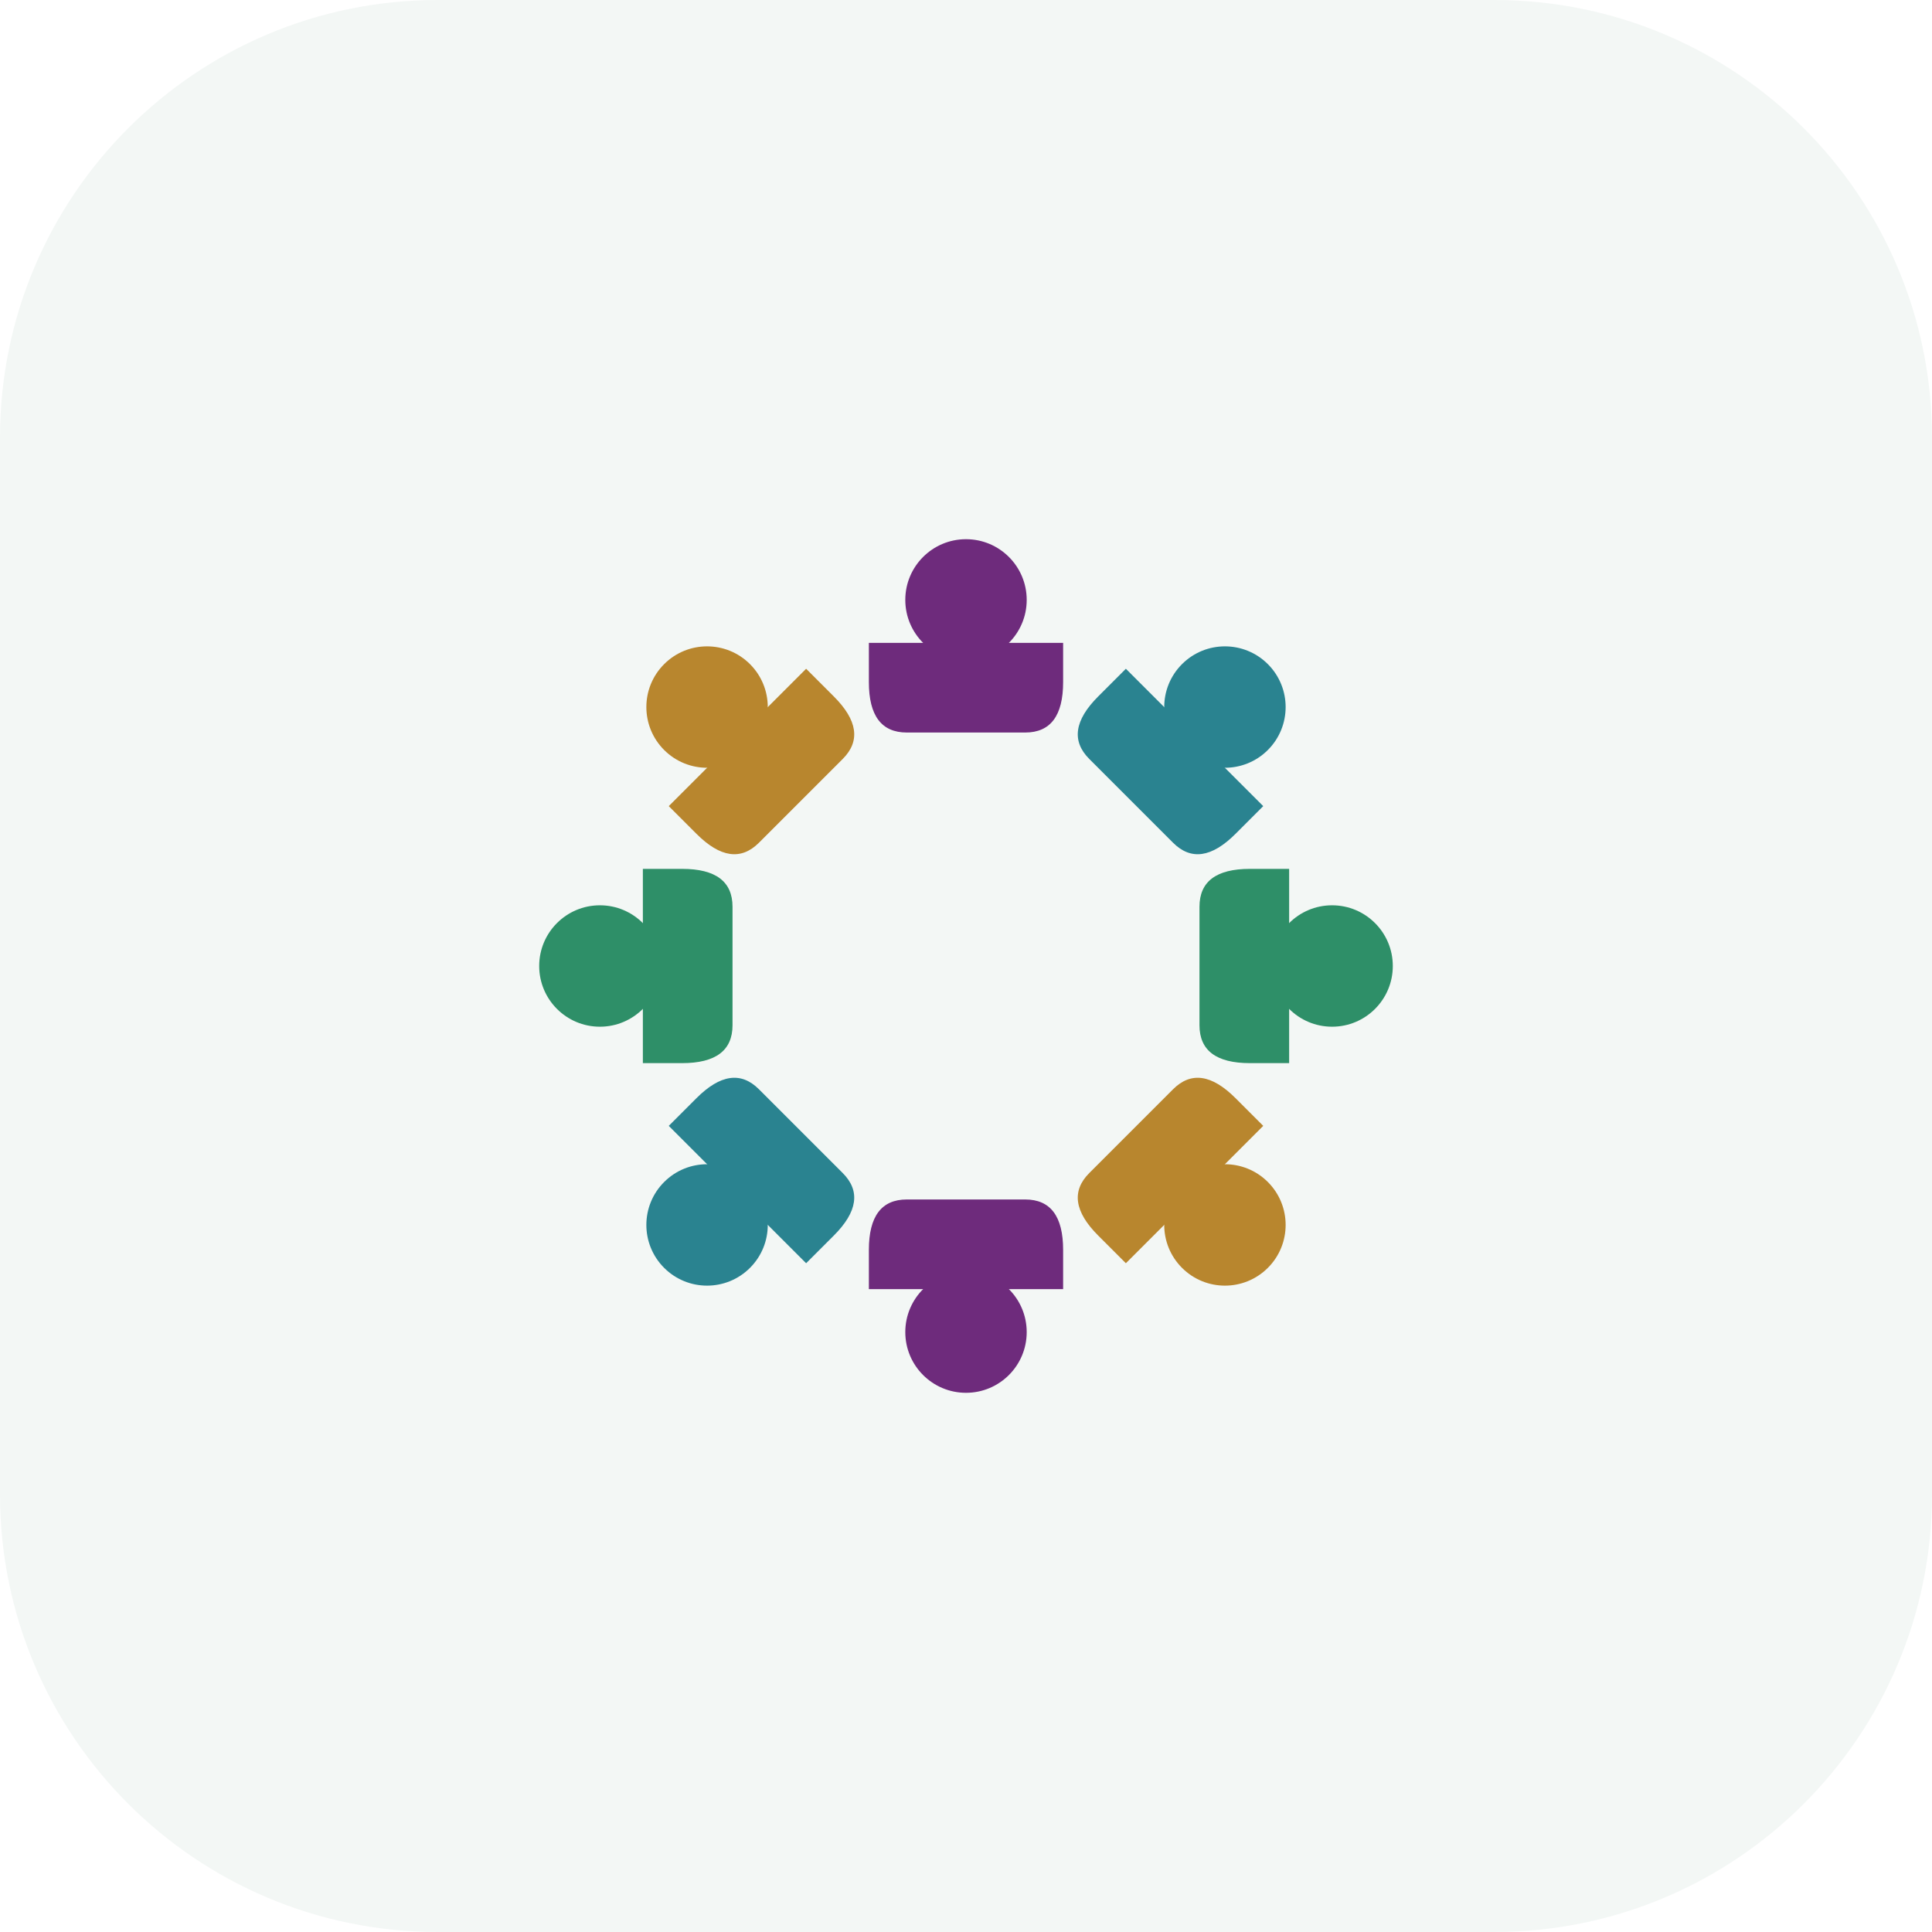
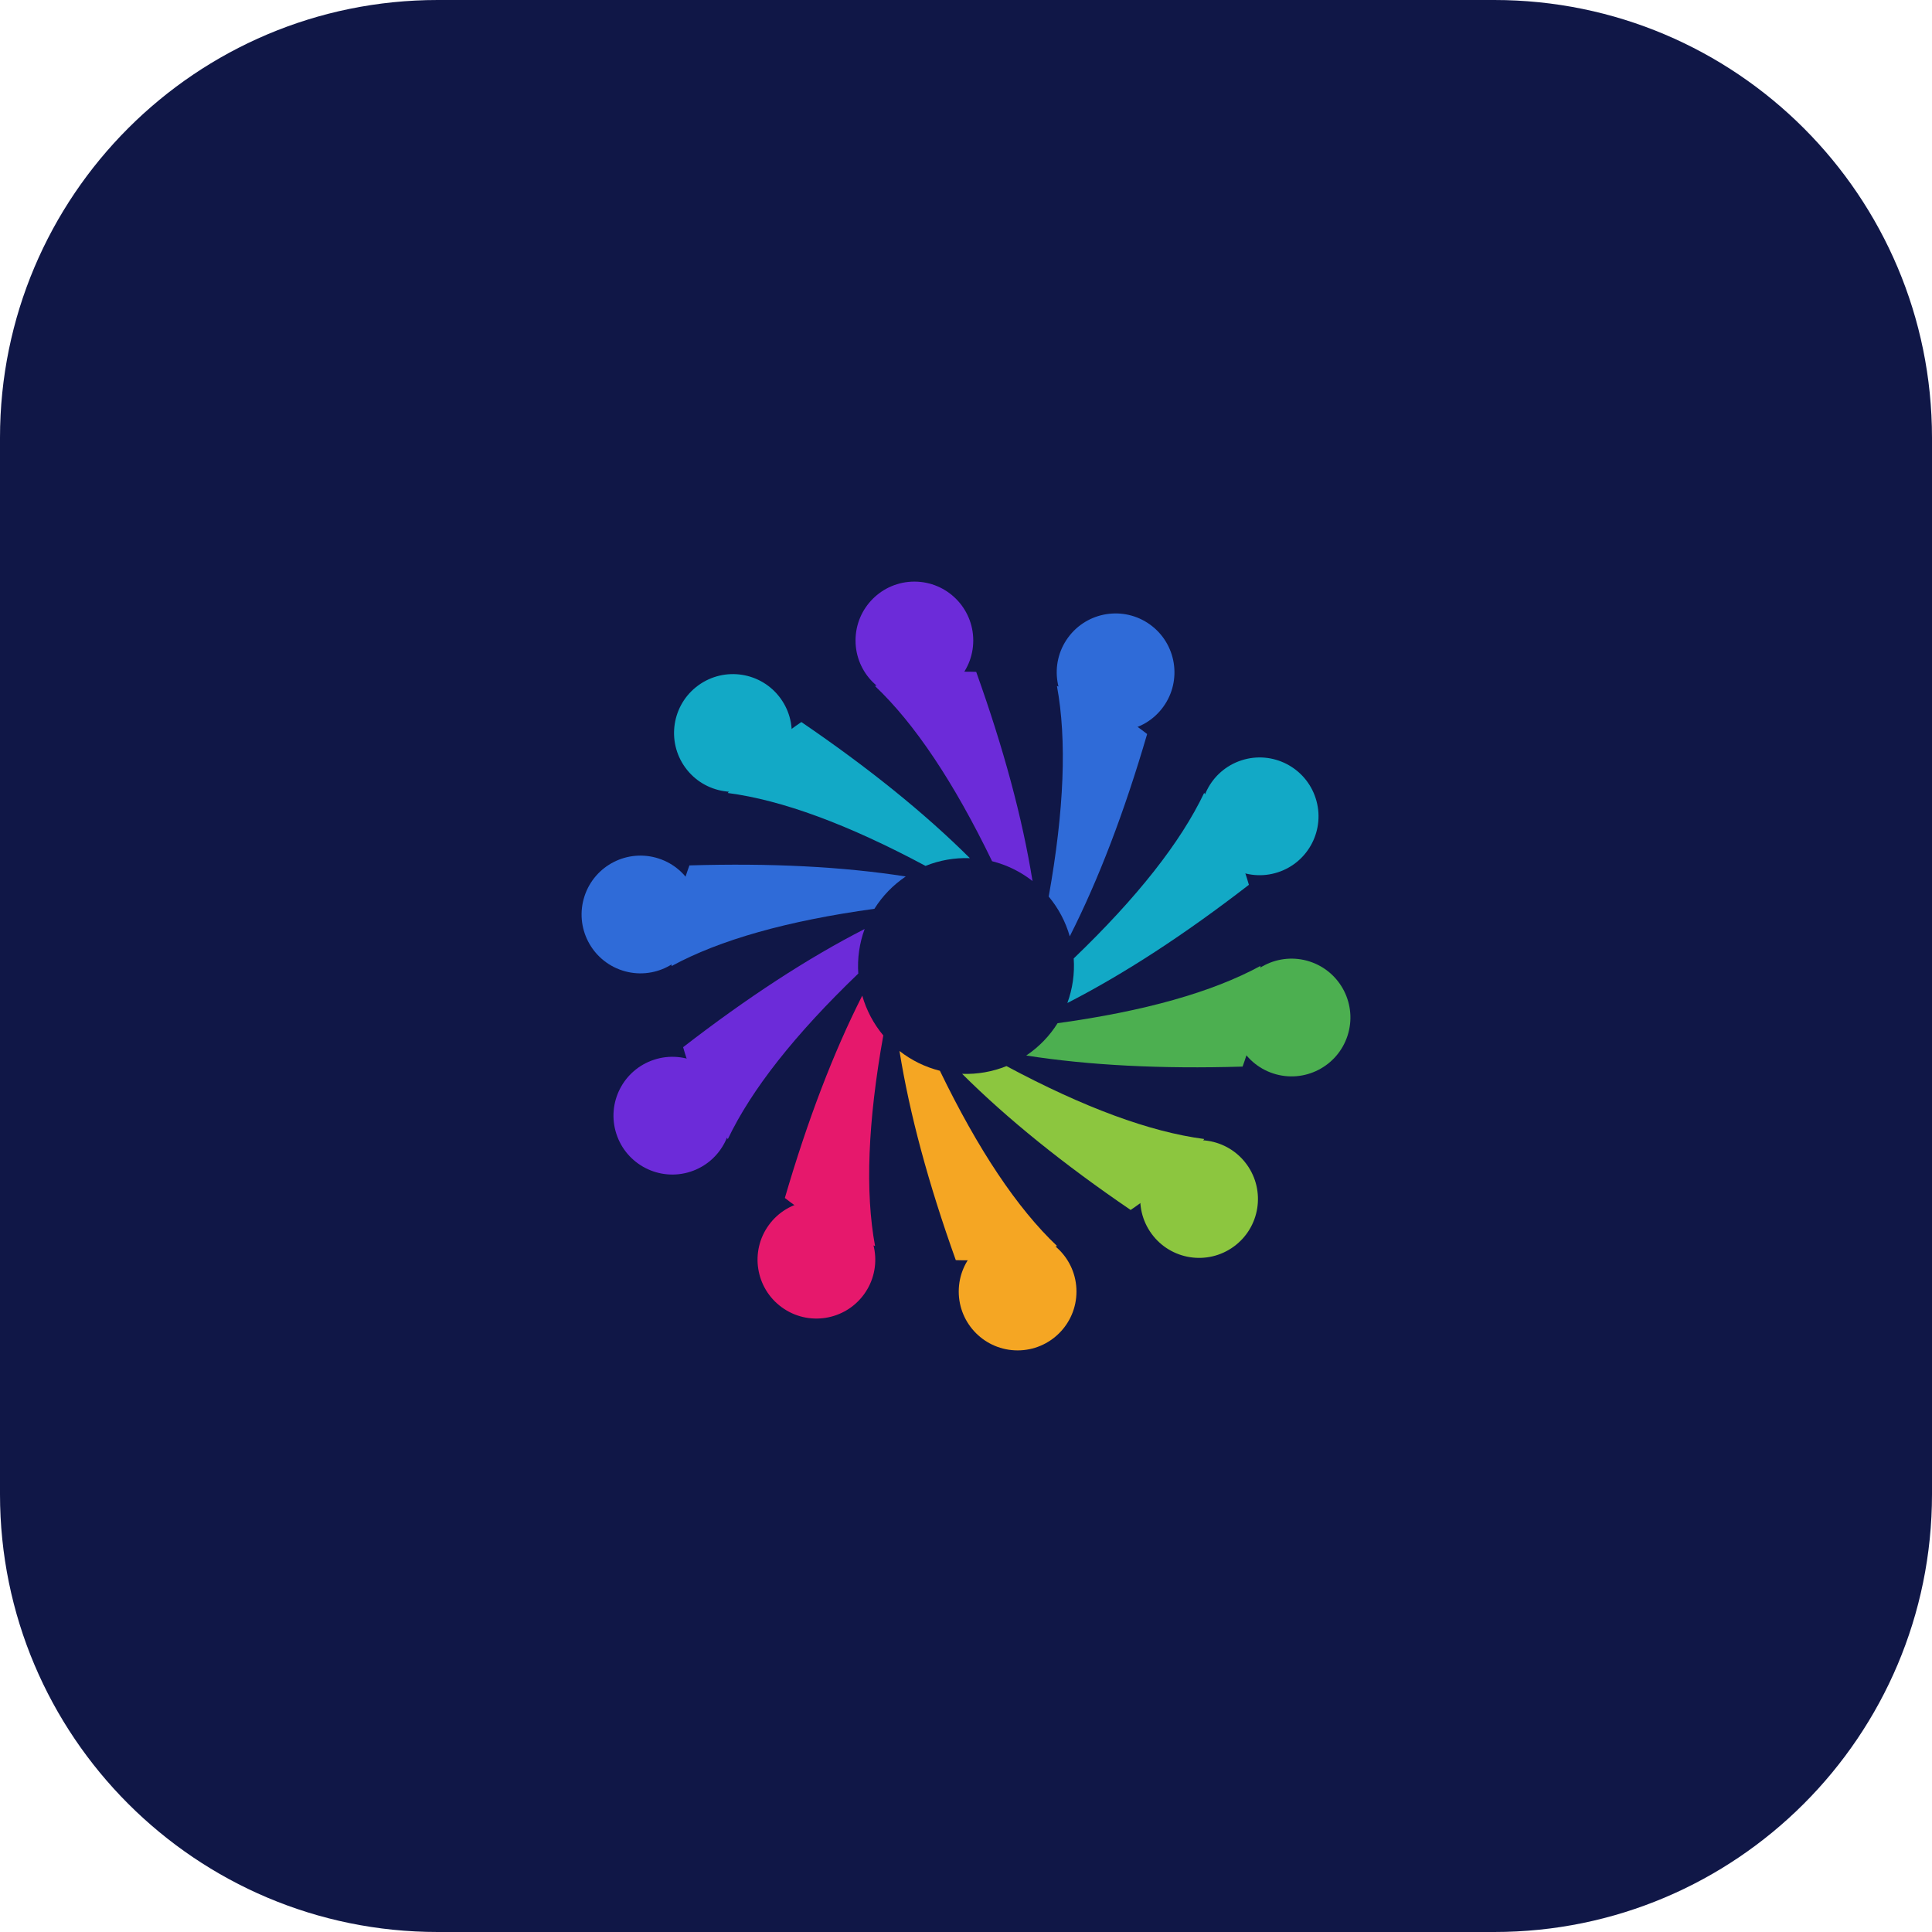
<svg xmlns="http://www.w3.org/2000/svg" width="1024" height="1024" viewBox="0 0 1024 1024" fill="none">
-   <rect width="1024" height="1024" rx="232" fill="#F3F7F5" />
-   <g transform="translate(512 512) scale(9.9) translate(-32 -32)">
-     <g transform="translate(32.00 17.00) rotate(-180.0)" fill="#6E2B7C">
-       <path class="body" d="M -3.172 -2.5 L 3.172 -2.5 Q 5.2 -2.5 5.2 0.2 L 5.2 2.3 L -5.2 2.3 L -5.2 0.2 Q -5.2 -2.5 -3.172 -2.5 Z" />
-       <circle class="head" cy="4.6" r="3.25" />
+   <rect width="1024" height="1024" rx="232" fill="#101747" />
+   <g transform="translate(512 512) scale(10.4) translate(-32 -32)">
+     <g transform="rotate(0 32 32)" fill="#6C2BD9">
+       <path d="M 27.36 17.73 A 15 15 0 0 1 32.52 17.01 Q 34.62 22.87 35.39 27.67 A 5.5 5.5 0 0 0 33.33 26.66 Q 30.40 20.61 27.36 17.73 Z" />
+       <circle cx="29.37" cy="15.41" r="3" />
    </g>
-     <g transform="translate(42.61 21.39) rotate(-135.0)" fill="#2A8390">
-       <path class="body" d="M -3.172 -2.5 L 3.172 -2.5 Q 5.2 -2.5 5.2 0.2 L 5.2 2.3 L -5.2 2.3 L -5.2 0.2 Q -5.2 -2.5 -3.172 -2.5 Z" />
-       <circle class="head" cy="4.6" r="3.25" />
+     <g transform="rotate(36 32 32)" fill="#2F6BD8">
+       <path d="M 27.36 17.73 A 15 15 0 0 1 32.52 17.01 Q 34.62 22.87 35.39 27.67 A 5.5 5.5 0 0 0 33.33 26.66 Q 30.40 20.61 27.36 17.73 Z" />
+       <circle cx="29.37" cy="15.41" r="3" />
    </g>
-     <g transform="translate(47.00 32.00) rotate(-90.0)" fill="#2E8F68">
-       <path class="body" d="M -3.172 -2.5 L 3.172 -2.5 Q 5.2 -2.5 5.2 0.2 L 5.2 2.3 L -5.2 2.3 L -5.2 0.2 Q -5.2 -2.5 -3.172 -2.5 Z" />
-       <circle class="head" cy="4.6" r="3.25" />
+     <g transform="rotate(72 32 32)" fill="#12A9C6">
+       <path d="M 27.36 17.73 A 15 15 0 0 1 32.52 17.01 Q 34.62 22.87 35.39 27.67 A 5.5 5.5 0 0 0 33.33 26.66 Q 30.40 20.61 27.36 17.73 Z" />
+       <circle cx="29.37" cy="15.41" r="3" />
    </g>
-     <g transform="translate(42.61 42.61) rotate(-45.0)" fill="#B8862E">
-       <path class="body" d="M -3.172 -2.5 L 3.172 -2.5 Q 5.2 -2.5 5.2 0.2 L 5.2 2.3 L -5.2 2.3 L -5.2 0.2 Q -5.2 -2.5 -3.172 -2.5 Z" />
-       <circle class="head" cy="4.6" r="3.25" />
+     <g transform="rotate(108 32 32)" fill="#4CAF50">
+       <path d="M 27.36 17.73 A 15 15 0 0 1 32.52 17.01 Q 34.62 22.87 35.39 27.67 A 5.5 5.5 0 0 0 33.33 26.66 Q 30.40 20.61 27.36 17.73 Z" />
+       <circle cx="29.37" cy="15.41" r="3" />
    </g>
-     <g transform="translate(32.00 47.00) rotate(0.0)" fill="#6E2B7C">
-       <path class="body" d="M -3.172 -2.5 L 3.172 -2.5 Q 5.2 -2.5 5.2 0.2 L 5.2 2.3 L -5.2 2.3 L -5.2 0.2 Q -5.2 -2.5 -3.172 -2.5 Z" />
-       <circle class="head" cy="4.6" r="3.25" />
+     <g transform="rotate(144 32 32)" fill="#8CC63F">
+       <path d="M 27.36 17.73 A 15 15 0 0 1 32.52 17.01 Q 34.62 22.87 35.39 27.67 A 5.5 5.5 0 0 0 33.33 26.66 Q 30.40 20.61 27.36 17.73 Z" />
+       <circle cx="29.37" cy="15.41" r="3" />
    </g>
-     <g transform="translate(21.39 42.61) rotate(45.0)" fill="#2A8390">
-       <path class="body" d="M -3.172 -2.5 L 3.172 -2.5 Q 5.2 -2.5 5.2 0.2 L 5.2 2.3 L -5.2 2.3 L -5.2 0.2 Q -5.2 -2.5 -3.172 -2.5 Z" />
-       <circle class="head" cy="4.6" r="3.25" />
+     <g transform="rotate(180 32 32)" fill="#F5A623">
+       <path d="M 27.36 17.73 A 15 15 0 0 1 32.52 17.01 Q 34.62 22.87 35.39 27.67 A 5.5 5.5 0 0 0 33.33 26.66 Q 30.40 20.61 27.36 17.73 Z" />
+       <circle cx="29.37" cy="15.41" r="3" />
    </g>
-     <g transform="translate(17.00 32.00) rotate(90.0)" fill="#2E8F68">
-       <path class="body" d="M -3.172 -2.5 L 3.172 -2.5 Q 5.2 -2.5 5.2 0.2 L 5.2 2.3 L -5.2 2.3 L -5.2 0.2 Q -5.2 -2.5 -3.172 -2.5 Z" />
-       <circle class="head" cy="4.6" r="3.25" />
+     <g transform="rotate(216 32 32)" fill="#E6186C">
+       <path d="M 27.36 17.73 A 15 15 0 0 1 32.52 17.01 Q 34.62 22.87 35.39 27.67 A 5.5 5.5 0 0 0 33.33 26.66 Q 30.40 20.61 27.36 17.73 Z" />
+       <circle cx="29.37" cy="15.41" r="3" />
    </g>
-     <g transform="translate(21.39 21.39) rotate(135.0)" fill="#B8862E">
-       <path class="body" d="M -3.172 -2.5 L 3.172 -2.5 Q 5.2 -2.5 5.2 0.2 L 5.2 2.3 L -5.2 2.3 L -5.2 0.2 Q -5.2 -2.5 -3.172 -2.5 Z" />
-       <circle class="head" cy="4.6" r="3.25" />
+     <g transform="rotate(252 32 32)" fill="#6C2BD9">
+       <path d="M 27.36 17.73 A 15 15 0 0 1 32.52 17.01 Q 34.62 22.87 35.39 27.67 A 5.5 5.5 0 0 0 33.33 26.66 Q 30.40 20.61 27.36 17.73 Z" />
+       <circle cx="29.37" cy="15.41" r="3" />
+     </g>
+     <g transform="rotate(288 32 32)" fill="#2F6BD8">
+       <path d="M 27.36 17.73 A 15 15 0 0 1 32.52 17.01 Q 34.62 22.87 35.39 27.67 A 5.5 5.5 0 0 0 33.33 26.66 Q 30.40 20.61 27.36 17.73 Z" />
+       <circle cx="29.37" cy="15.41" r="3" />
+     </g>
+     <g transform="rotate(324 32 32)" fill="#12A9C6">
+       <path d="M 27.36 17.73 A 15 15 0 0 1 32.52 17.01 Q 34.62 22.87 35.39 27.67 A 5.5 5.5 0 0 0 33.33 26.66 Q 30.40 20.61 27.36 17.73 Z" />
+       <circle cx="29.37" cy="15.41" r="3" />
    </g>
  </g>
</svg>
